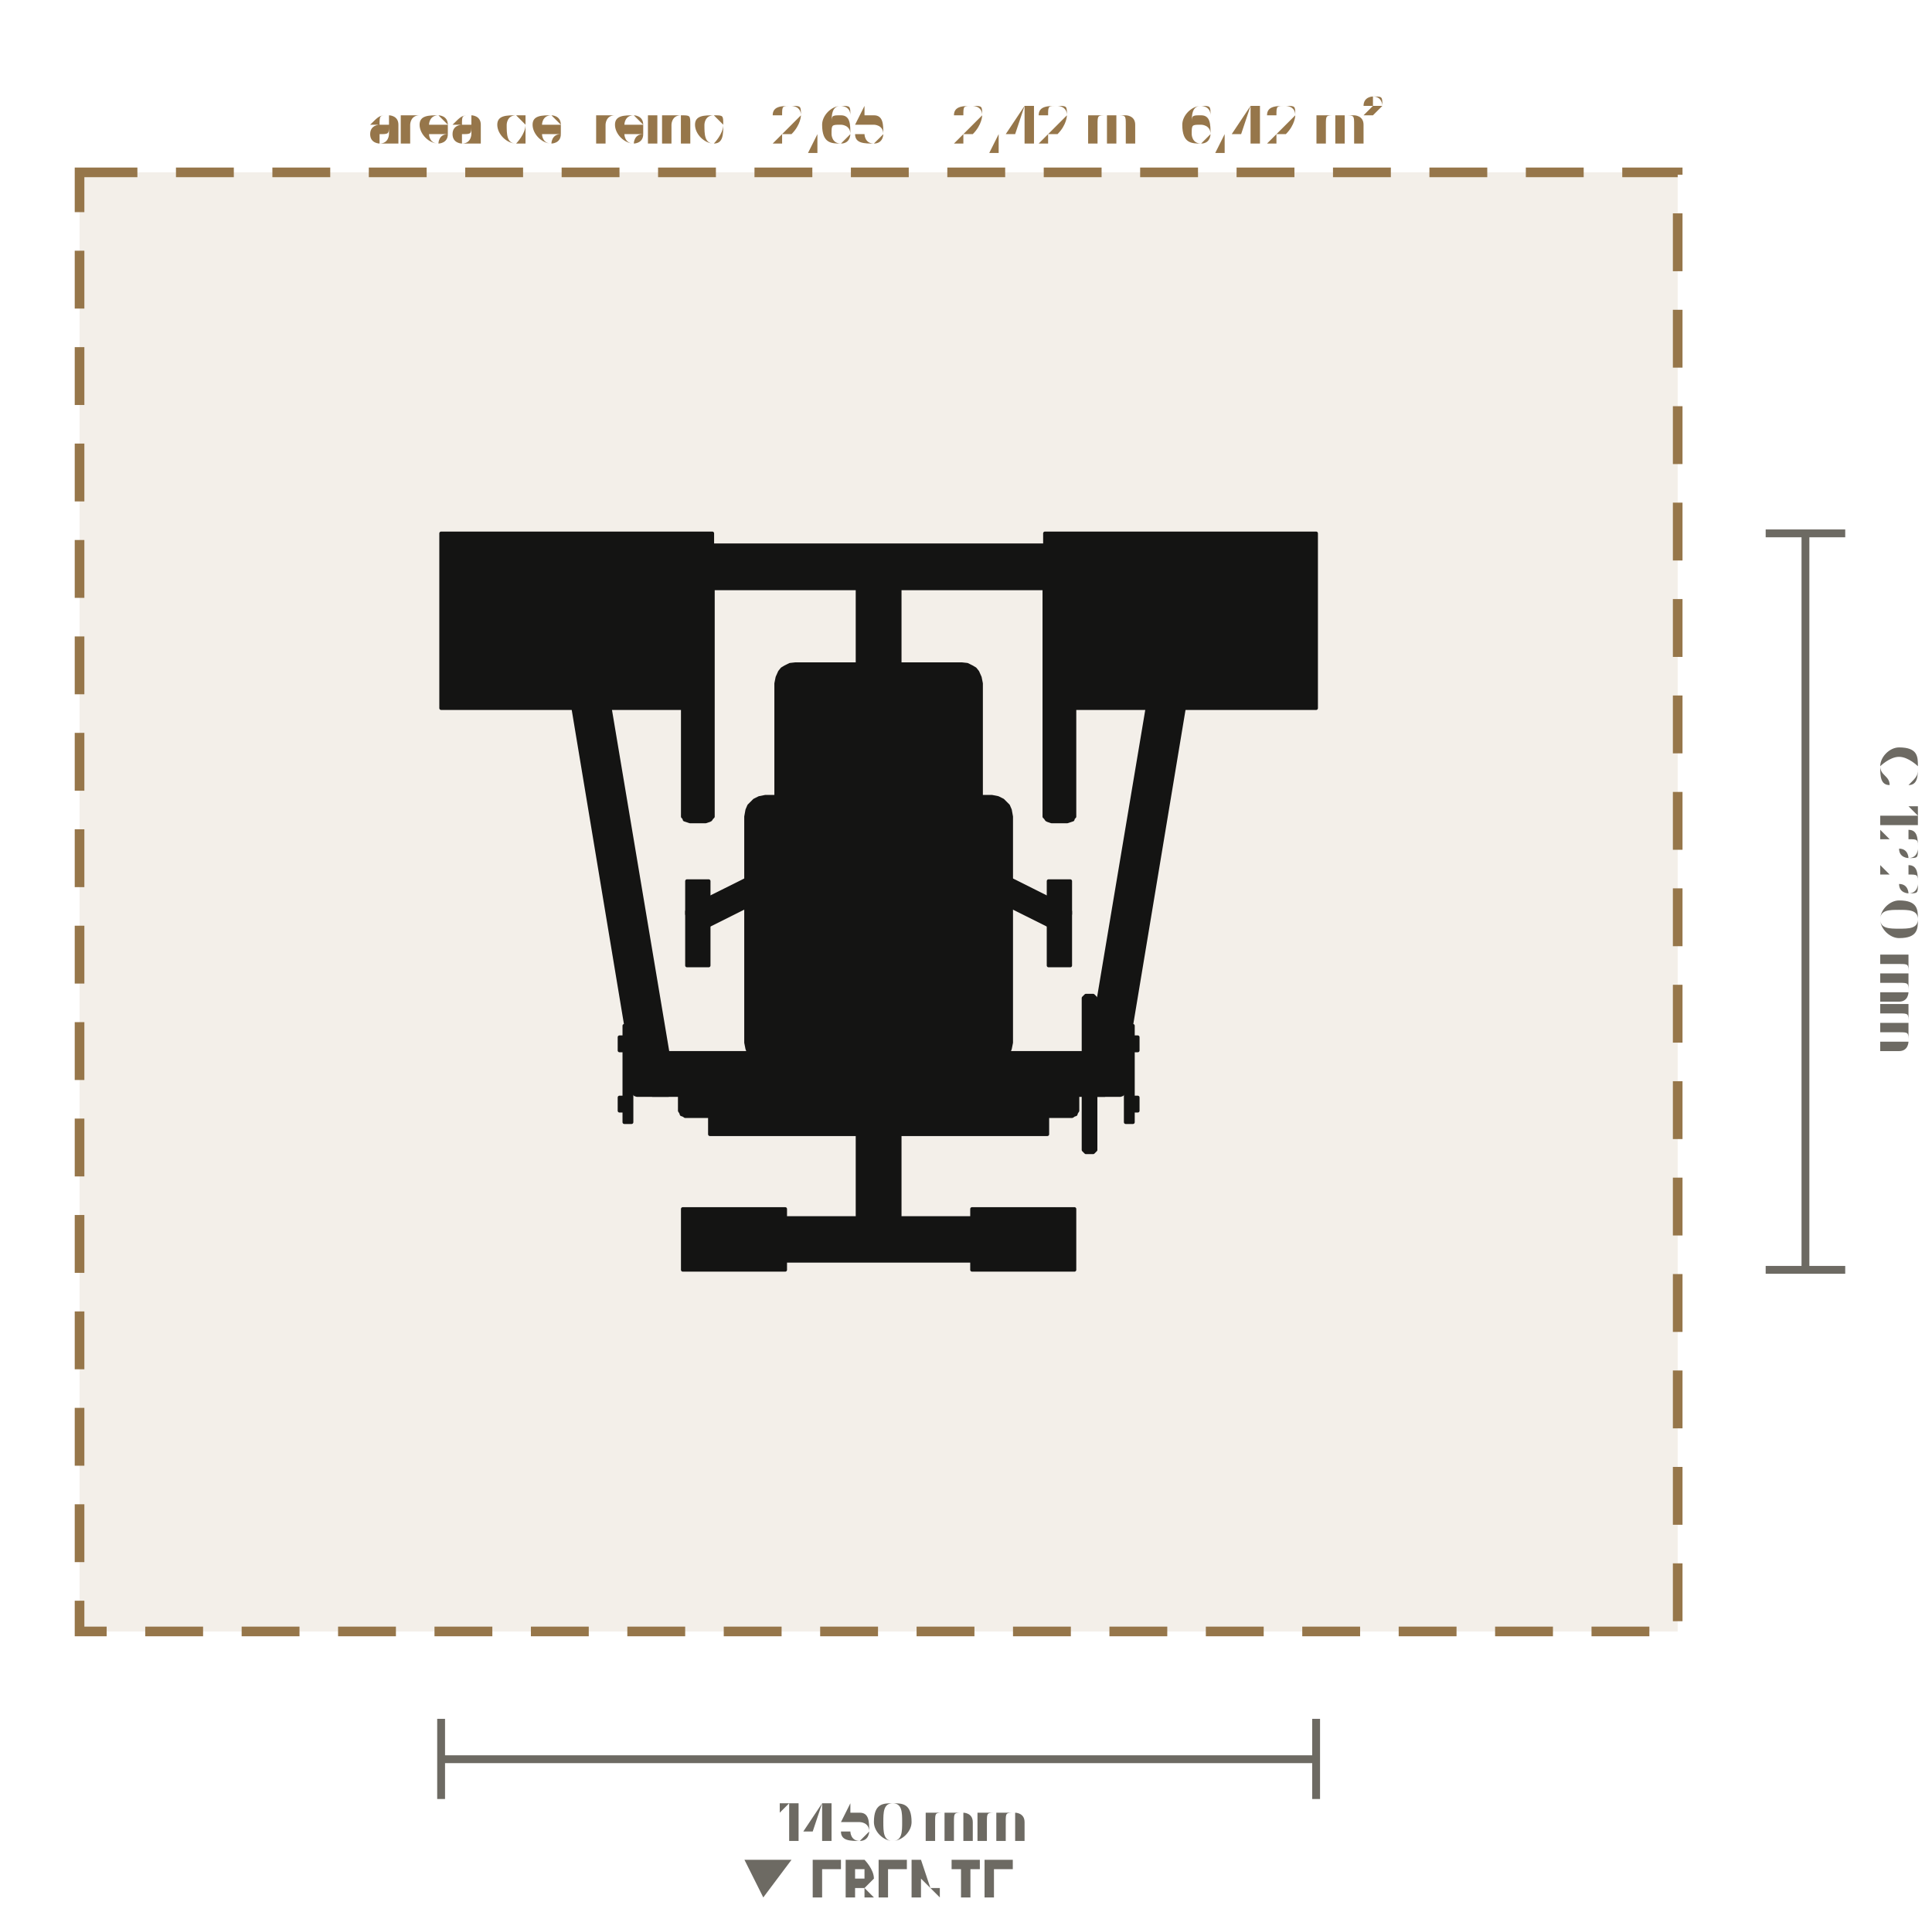
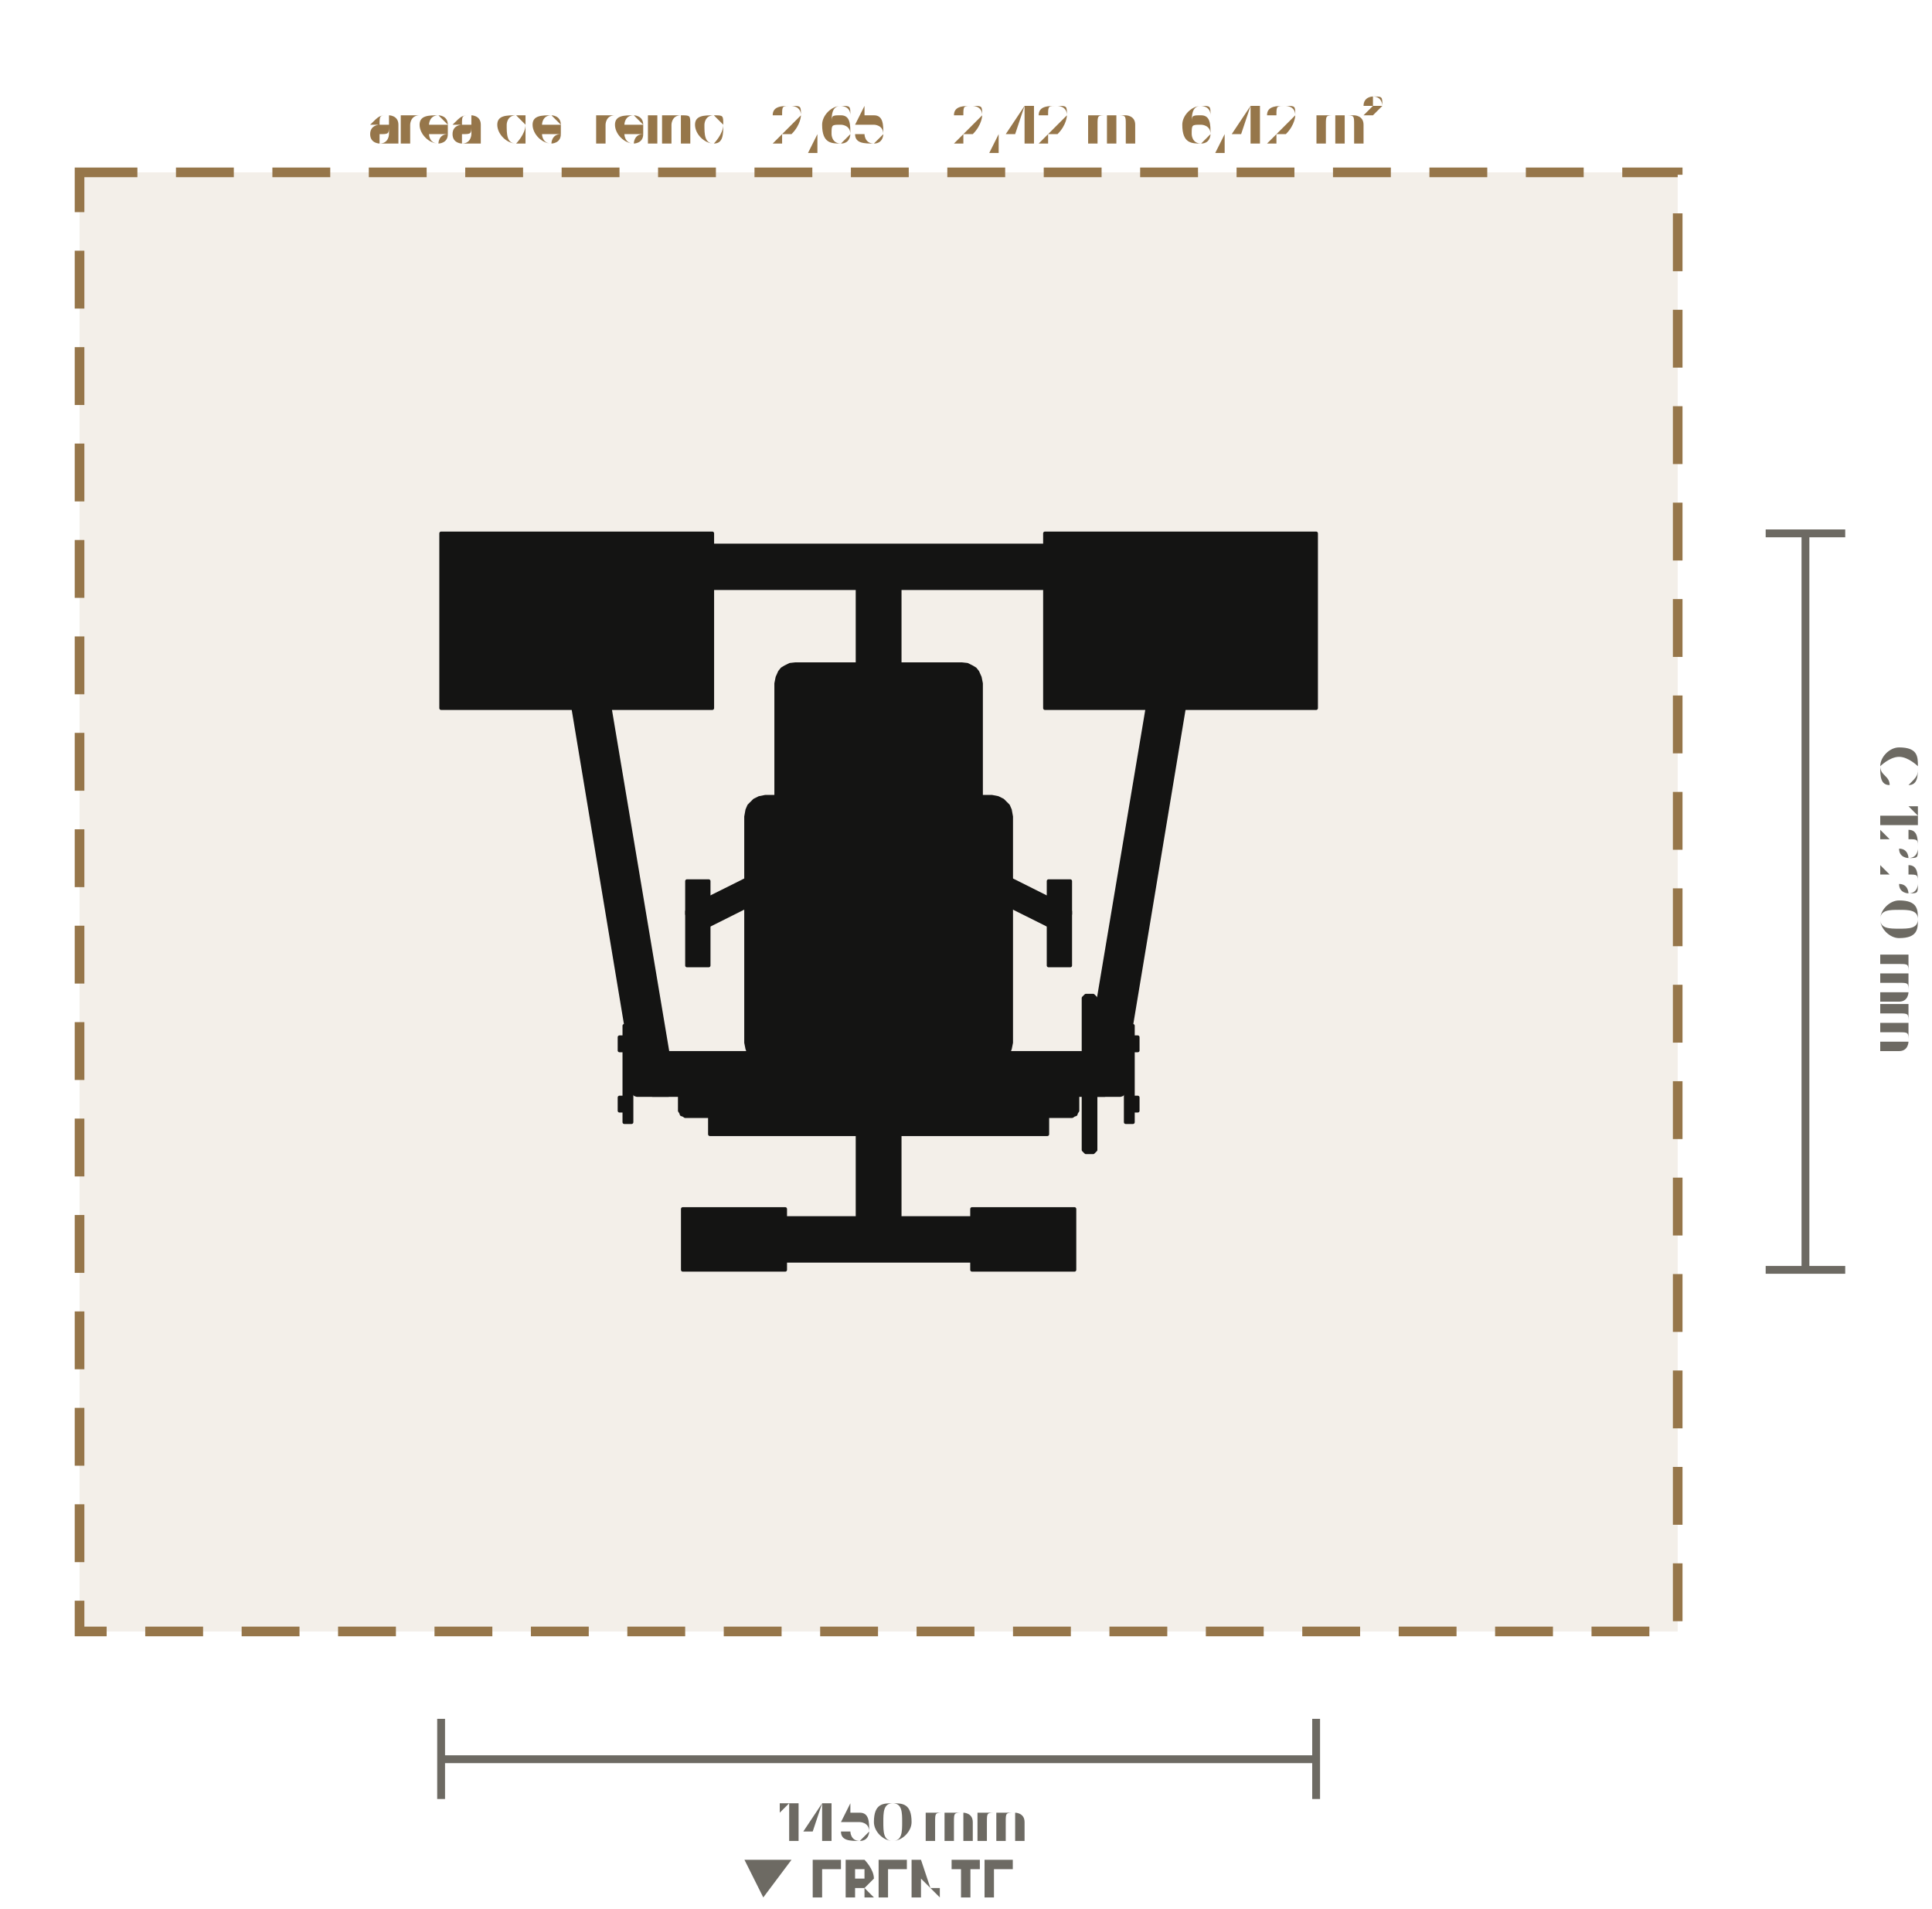
<svg xmlns="http://www.w3.org/2000/svg" viewBox="-1.458 -1.496 3.206 3.167" role="img" aria-label="Planta do Cadeira Extensora Iso-Lateral (LD-B033): 1452 × 1221 mm, com 60 cm de área de treino em volta" data-equipment="LD-B033" data-unit="m">
  <rect class="eq-zone" x="-1.326" y="-1.21" width="2.652" height="2.421" style="fill:#96764a;fill-opacity:.12;stroke:#96764a;stroke-width:0.016;stroke-dasharray:0.096 0.064" />
  <text class="eq-zone-label" x="0" y="-1.258" style="font-family:Barlow,Inter,Arial,sans-serif;font-size:0.091px;fill:#96764a;text-anchor:middle">área de treino · 2,65 × 2,42 m · 6,42 m²</text>
  <g class="eq-parts">
    <polygon class="eq-part" points="-0.701,-0.591 0.701,-0.591 0.701,-0.52 -0.701,-0.52" style="fill:#141413;stroke:#141413;stroke-width:0.006;stroke-linejoin:round" />
    <polygon class="eq-part" points="-0.035,-0.555 0.035,-0.555 0.035,0.56 -0.035,0.56" style="fill:#141413;stroke:#141413;stroke-width:0.006;stroke-linejoin:round" />
    <polygon class="eq-part" points="-0.3,0.525 0.3,0.525 0.3,0.596 -0.3,0.596" style="fill:#141413;stroke:#141413;stroke-width:0.006;stroke-linejoin:round" />
    <polygon class="eq-part" points="-0.696,-0.606 -0.526,-0.606 -0.526,-0.505 -0.696,-0.505" style="fill:#141413;stroke:#141413;stroke-width:0.006;stroke-linejoin:round" />
    <polygon class="eq-part" points="-0.325,0.51 -0.155,0.51 -0.155,0.611 -0.325,0.611" style="fill:#141413;stroke:#141413;stroke-width:0.006;stroke-linejoin:round" />
    <polygon class="eq-part" points="0.526,-0.606 0.696,-0.606 0.696,-0.505 0.526,-0.505" style="fill:#141413;stroke:#141413;stroke-width:0.006;stroke-linejoin:round" />
    <polygon class="eq-part" points="0.155,0.51 0.325,0.51 0.325,0.611 0.155,0.611" style="fill:#141413;stroke:#141413;stroke-width:0.006;stroke-linejoin:round" />
    <polygon class="eq-part" points="-0.701,-0.586 -0.671,-0.586 -0.671,-0.345 -0.701,-0.345" style="fill:#141413;stroke:#141413;stroke-width:0.006;stroke-linejoin:round" />
    <polygon class="eq-part" points="-0.331,-0.586 -0.301,-0.586 -0.301,-0.345 -0.331,-0.345" style="fill:#141413;stroke:#141413;stroke-width:0.006;stroke-linejoin:round" />
    <polygon class="eq-part" points="-0.701,-0.586 -0.301,-0.586 -0.301,-0.345 -0.701,-0.345" style="fill:#141413;stroke:#141413;stroke-width:0.006;stroke-linejoin:round" />
    <polygon class="eq-part" points="-0.701,-0.586 -0.301,-0.586 -0.301,-0.345 -0.701,-0.345" style="fill:#141413;stroke:#141413;stroke-width:0.006;stroke-linejoin:round" />
    <polygon class="eq-part" points="-0.726,-0.611 -0.276,-0.611 -0.276,-0.321 -0.726,-0.321" style="fill:#141413;stroke:#141413;stroke-width:0.006;stroke-linejoin:round" />
    <polygon class="eq-part" points="-0.581,-0.345 -0.421,-0.345 -0.421,-0.342 -0.581,-0.342" style="fill:#141413;stroke:#141413;stroke-width:0.006;stroke-linejoin:round" />
    <polygon class="eq-part" points="-0.591,-0.466 -0.591,-0.468 -0.59,-0.47 -0.588,-0.473 -0.586,-0.474 -0.583,-0.475 -0.581,-0.475 -0.578,-0.475 -0.576,-0.474 -0.574,-0.473 -0.572,-0.47 -0.571,-0.468 -0.571,-0.466 -0.571,-0.463 -0.572,-0.461 -0.574,-0.458 -0.576,-0.457 -0.578,-0.456 -0.581,-0.456 -0.583,-0.456 -0.586,-0.457 -0.588,-0.458 -0.59,-0.461 -0.591,-0.463" style="fill:#141413;stroke:#141413;stroke-width:0.006;stroke-linejoin:round" />
    <polygon class="eq-part" points="-0.431,-0.466 -0.43,-0.468 -0.429,-0.47 -0.428,-0.473 -0.426,-0.474 -0.423,-0.475 -0.421,-0.475 -0.418,-0.475 -0.416,-0.474 -0.414,-0.473 -0.412,-0.47 -0.411,-0.468 -0.411,-0.466 -0.411,-0.463 -0.412,-0.461 -0.414,-0.458 -0.416,-0.457 -0.418,-0.456 -0.421,-0.456 -0.423,-0.456 -0.426,-0.457 -0.428,-0.458 -0.429,-0.461 -0.43,-0.463" style="fill:#141413;stroke:#141413;stroke-width:0.006;stroke-linejoin:round" />
    <polygon class="eq-part" points="-0.631,-0.545 -0.371,-0.545 -0.371,-0.386 -0.631,-0.386" style="fill:#141413;stroke:#141413;stroke-width:0.006;stroke-linejoin:round" />
    <polygon class="eq-part" points="-0.631,-0.545 -0.371,-0.545 -0.371,-0.386 -0.631,-0.386" style="fill:#141413;stroke:#141413;stroke-width:0.006;stroke-linejoin:round" />
    <polygon class="eq-part" points="-0.505,-0.466 -0.505,-0.467 -0.504,-0.468 -0.504,-0.468 -0.503,-0.469 -0.502,-0.469 -0.501,-0.469 -0.5,-0.469 -0.499,-0.469 -0.498,-0.468 -0.497,-0.468 -0.497,-0.467 -0.497,-0.466 -0.497,-0.465 -0.497,-0.464 -0.498,-0.463 -0.499,-0.462 -0.5,-0.462 -0.501,-0.462 -0.502,-0.462 -0.503,-0.462 -0.504,-0.463 -0.504,-0.464 -0.505,-0.465" style="fill:#141413;stroke:#141413;stroke-width:0.006;stroke-linejoin:round" />
    <polygon class="eq-part" points="-0.621,-0.53 -0.381,-0.53 -0.381,-0.401 -0.621,-0.401" style="fill:#141413;stroke:#141413;stroke-width:0.006;stroke-linejoin:round" />
    <polygon class="eq-part" points="-0.621,-0.53 -0.381,-0.53 -0.381,-0.401 -0.621,-0.401" style="fill:#141413;stroke:#141413;stroke-width:0.006;stroke-linejoin:round" />
    <polygon class="eq-part" points="-0.621,-0.53 -0.381,-0.53 -0.381,-0.401 -0.621,-0.401" style="fill:#141413;stroke:#141413;stroke-width:0.006;stroke-linejoin:round" />
    <polygon class="eq-part" points="-0.621,-0.53 -0.381,-0.53 -0.381,-0.401 -0.621,-0.401" style="fill:#141413;stroke:#141413;stroke-width:0.006;stroke-linejoin:round" />
    <polygon class="eq-part" points="-0.621,-0.53 -0.381,-0.53 -0.381,-0.401 -0.621,-0.401" style="fill:#141413;stroke:#141413;stroke-width:0.006;stroke-linejoin:round" />
    <polygon class="eq-part" points="-0.621,-0.53 -0.381,-0.53 -0.381,-0.401 -0.621,-0.401" style="fill:#141413;stroke:#141413;stroke-width:0.006;stroke-linejoin:round" />
    <polygon class="eq-part" points="-0.621,-0.53 -0.381,-0.53 -0.381,-0.401 -0.621,-0.401" style="fill:#141413;stroke:#141413;stroke-width:0.006;stroke-linejoin:round" />
    <polygon class="eq-part" points="-0.621,-0.53 -0.381,-0.53 -0.381,-0.401 -0.621,-0.401" style="fill:#141413;stroke:#141413;stroke-width:0.006;stroke-linejoin:round" />
    <polygon class="eq-part" points="-0.621,-0.53 -0.381,-0.53 -0.381,-0.401 -0.621,-0.401" style="fill:#141413;stroke:#141413;stroke-width:0.006;stroke-linejoin:round" />
    <polygon class="eq-part" points="-0.507,-0.466 -0.507,-0.467 -0.506,-0.469 -0.505,-0.47 -0.504,-0.471 -0.502,-0.471 -0.501,-0.471 -0.499,-0.471 -0.498,-0.471 -0.497,-0.47 -0.496,-0.469 -0.495,-0.467 -0.495,-0.466 -0.495,-0.464 -0.496,-0.463 -0.497,-0.461 -0.498,-0.46 -0.499,-0.46 -0.501,-0.46 -0.502,-0.46 -0.504,-0.46 -0.505,-0.461 -0.506,-0.463 -0.507,-0.464" style="fill:#141413;stroke:#141413;stroke-width:0.006;stroke-linejoin:round" />
    <polygon class="eq-part" points="-0.507,-0.42 -0.495,-0.42 -0.495,-0.35 -0.507,-0.35" style="fill:#141413;stroke:#141413;stroke-width:0.006;stroke-linejoin:round" />
    <polygon class="eq-part" points="-0.671,-0.586 -0.331,-0.586 -0.331,-0.574 -0.671,-0.574" style="fill:#141413;stroke:#141413;stroke-width:0.006;stroke-linejoin:round" />
    <polygon class="eq-part" points="0.301,-0.586 0.331,-0.586 0.331,-0.345 0.301,-0.345" style="fill:#141413;stroke:#141413;stroke-width:0.006;stroke-linejoin:round" />
    <polygon class="eq-part" points="0.671,-0.586 0.701,-0.586 0.701,-0.345 0.671,-0.345" style="fill:#141413;stroke:#141413;stroke-width:0.006;stroke-linejoin:round" />
    <polygon class="eq-part" points="0.301,-0.586 0.701,-0.586 0.701,-0.345 0.301,-0.345" style="fill:#141413;stroke:#141413;stroke-width:0.006;stroke-linejoin:round" />
    <polygon class="eq-part" points="0.301,-0.586 0.701,-0.586 0.701,-0.345 0.301,-0.345" style="fill:#141413;stroke:#141413;stroke-width:0.006;stroke-linejoin:round" />
    <polygon class="eq-part" points="0.276,-0.611 0.726,-0.611 0.726,-0.321 0.276,-0.321" style="fill:#141413;stroke:#141413;stroke-width:0.006;stroke-linejoin:round" />
    <polygon class="eq-part" points="0.421,-0.345 0.581,-0.345 0.581,-0.342 0.421,-0.342" style="fill:#141413;stroke:#141413;stroke-width:0.006;stroke-linejoin:round" />
    <polygon class="eq-part" points="0.411,-0.466 0.411,-0.468 0.412,-0.47 0.414,-0.473 0.416,-0.474 0.418,-0.475 0.421,-0.475 0.423,-0.475 0.426,-0.474 0.428,-0.473 0.429,-0.47 0.43,-0.468 0.431,-0.466 0.43,-0.463 0.429,-0.461 0.428,-0.458 0.426,-0.457 0.423,-0.456 0.421,-0.456 0.418,-0.456 0.416,-0.457 0.414,-0.458 0.412,-0.461 0.411,-0.463" style="fill:#141413;stroke:#141413;stroke-width:0.006;stroke-linejoin:round" />
    <polygon class="eq-part" points="0.571,-0.466 0.571,-0.468 0.572,-0.47 0.574,-0.473 0.576,-0.474 0.578,-0.475 0.581,-0.475 0.583,-0.475 0.586,-0.474 0.588,-0.473 0.59,-0.47 0.591,-0.468 0.591,-0.466 0.591,-0.463 0.59,-0.461 0.588,-0.458 0.586,-0.457 0.583,-0.456 0.581,-0.456 0.578,-0.456 0.576,-0.457 0.574,-0.458 0.572,-0.461 0.571,-0.463" style="fill:#141413;stroke:#141413;stroke-width:0.006;stroke-linejoin:round" />
    <polygon class="eq-part" points="0.371,-0.545 0.631,-0.545 0.631,-0.386 0.371,-0.386" style="fill:#141413;stroke:#141413;stroke-width:0.006;stroke-linejoin:round" />
    <polygon class="eq-part" points="0.371,-0.545 0.631,-0.545 0.631,-0.386 0.371,-0.386" style="fill:#141413;stroke:#141413;stroke-width:0.006;stroke-linejoin:round" />
    <polygon class="eq-part" points="0.497,-0.466 0.497,-0.467 0.497,-0.468 0.498,-0.468 0.499,-0.469 0.5,-0.469 0.501,-0.469 0.502,-0.469 0.503,-0.469 0.504,-0.468 0.504,-0.468 0.505,-0.467 0.505,-0.466 0.505,-0.465 0.504,-0.464 0.504,-0.463 0.503,-0.462 0.502,-0.462 0.501,-0.462 0.5,-0.462 0.499,-0.462 0.498,-0.463 0.497,-0.464 0.497,-0.465" style="fill:#141413;stroke:#141413;stroke-width:0.006;stroke-linejoin:round" />
    <polygon class="eq-part" points="0.381,-0.53 0.621,-0.53 0.621,-0.401 0.381,-0.401" style="fill:#141413;stroke:#141413;stroke-width:0.006;stroke-linejoin:round" />
    <polygon class="eq-part" points="0.381,-0.53 0.621,-0.53 0.621,-0.401 0.381,-0.401" style="fill:#141413;stroke:#141413;stroke-width:0.006;stroke-linejoin:round" />
    <polygon class="eq-part" points="0.381,-0.53 0.621,-0.53 0.621,-0.401 0.381,-0.401" style="fill:#141413;stroke:#141413;stroke-width:0.006;stroke-linejoin:round" />
    <polygon class="eq-part" points="0.381,-0.53 0.621,-0.53 0.621,-0.401 0.381,-0.401" style="fill:#141413;stroke:#141413;stroke-width:0.006;stroke-linejoin:round" />
    <polygon class="eq-part" points="0.381,-0.53 0.621,-0.53 0.621,-0.401 0.381,-0.401" style="fill:#141413;stroke:#141413;stroke-width:0.006;stroke-linejoin:round" />
    <polygon class="eq-part" points="0.381,-0.53 0.621,-0.53 0.621,-0.401 0.381,-0.401" style="fill:#141413;stroke:#141413;stroke-width:0.006;stroke-linejoin:round" />
    <polygon class="eq-part" points="0.381,-0.53 0.621,-0.53 0.621,-0.401 0.381,-0.401" style="fill:#141413;stroke:#141413;stroke-width:0.006;stroke-linejoin:round" />
    <polygon class="eq-part" points="0.381,-0.53 0.621,-0.53 0.621,-0.401 0.381,-0.401" style="fill:#141413;stroke:#141413;stroke-width:0.006;stroke-linejoin:round" />
    <polygon class="eq-part" points="0.381,-0.53 0.621,-0.53 0.621,-0.401 0.381,-0.401" style="fill:#141413;stroke:#141413;stroke-width:0.006;stroke-linejoin:round" />
    <polygon class="eq-part" points="0.495,-0.466 0.495,-0.467 0.496,-0.469 0.497,-0.47 0.498,-0.471 0.499,-0.471 0.501,-0.471 0.502,-0.471 0.504,-0.471 0.505,-0.47 0.506,-0.469 0.507,-0.467 0.507,-0.466 0.507,-0.464 0.506,-0.463 0.505,-0.461 0.504,-0.46 0.502,-0.46 0.501,-0.46 0.499,-0.46 0.498,-0.46 0.497,-0.461 0.496,-0.463 0.495,-0.464" style="fill:#141413;stroke:#141413;stroke-width:0.006;stroke-linejoin:round" />
    <polygon class="eq-part" points="0.495,-0.42 0.507,-0.42 0.507,-0.35 0.495,-0.35" style="fill:#141413;stroke:#141413;stroke-width:0.006;stroke-linejoin:round" />
    <polygon class="eq-part" points="0.331,-0.586 0.671,-0.586 0.671,-0.574 0.331,-0.574" style="fill:#141413;stroke:#141413;stroke-width:0.006;stroke-linejoin:round" />
    <polygon class="eq-part" points="-0.035,0.023 -0.035,0.02 -0.033,0.017 -0.032,0.015 -0.029,0.013 -0.026,0.012 -0.023,0.011 0.023,0.011 0.026,0.012 0.029,0.013 0.032,0.015 0.033,0.017 0.035,0.02 0.035,0.023 0.035,0.069 0.035,0.072 0.033,0.075 0.032,0.078 0.029,0.08 0.026,0.081 0.023,0.081 -0.023,0.081 -0.026,0.081 -0.029,0.08 -0.032,0.078 -0.033,0.075 -0.035,0.072 -0.035,0.069" style="fill:#141413;stroke:#141413;stroke-width:0.006;stroke-linejoin:round" />
    <polygon class="eq-part" points="0.035,0.024 0.047,0.024 0.047,0.069 0.035,0.069" style="fill:#141413;stroke:#141413;stroke-width:0.006;stroke-linejoin:round" />
    <polygon class="eq-part" points="0.033,0.046 0.033,0.044 0.033,0.043 0.033,0.041 0.034,0.04 0.034,0.04 0.035,0.039 0.115,0.039 0.116,0.04 0.116,0.04 0.117,0.041 0.117,0.043 0.117,0.044 0.117,0.046 0.117,0.048 0.117,0.05 0.117,0.051 0.116,0.052 0.116,0.053 0.115,0.053 0.035,0.053 0.034,0.053 0.034,0.052 0.033,0.051 0.033,0.05 0.033,0.048" style="fill:#141413;stroke:#141413;stroke-width:0.006;stroke-linejoin:round" />
    <polygon class="eq-part" points="-0.22,-0.141 -0.218,-0.152 -0.215,-0.159 -0.21,-0.164 -0.206,-0.168 -0.198,-0.172 -0.188,-0.174 0.188,-0.174 0.198,-0.172 0.206,-0.168 0.21,-0.164 0.215,-0.159 0.218,-0.152 0.22,-0.141 0.22,0.234 0.218,0.244 0.215,0.252 0.21,0.257 0.206,0.261 0.198,0.265 0.188,0.266 -0.188,0.266 -0.198,0.265 -0.206,0.261 -0.21,0.257 -0.215,0.252 -0.218,0.244 -0.22,0.234" style="fill:#141413;stroke:#141413;stroke-width:0.006;stroke-linejoin:round" />
    <polygon class="eq-part" points="-0.17,-0.362 -0.168,-0.372 -0.164,-0.381 -0.16,-0.386 -0.155,-0.389 -0.147,-0.393 -0.138,-0.394 0.138,-0.394 0.147,-0.393 0.155,-0.389 0.16,-0.386 0.164,-0.381 0.168,-0.372 0.17,-0.362 0.17,-0.174 0.168,-0.165 0.164,-0.155 0.16,-0.151 0.155,-0.147 0.147,-0.143 0.138,-0.142 -0.138,-0.142 -0.147,-0.143 -0.155,-0.147 -0.16,-0.151 -0.164,-0.155 -0.168,-0.165 -0.17,-0.174" style="fill:#141413;stroke:#141413;stroke-width:0.006;stroke-linejoin:round" />
    <polygon class="eq-part" points="-0.03,-0.393 -0.028,-0.399 -0.024,-0.403 -0.018,-0.405 0.018,-0.405 0.024,-0.403 0.028,-0.399 0.03,-0.393 0.03,-0.216 0.028,-0.21 0.024,-0.205 0.018,-0.204 -0.018,-0.204 -0.024,-0.205 -0.028,-0.21 -0.03,-0.216" style="fill:#141413;stroke:#141413;stroke-width:0.006;stroke-linejoin:round" />
    <polygon class="eq-part" points="-0.318,0.018 -0.318,0.016 -0.317,0.014 -0.317,0.013 -0.315,0.011 -0.203,-0.045 -0.201,-0.045 -0.199,-0.045 -0.197,-0.044 -0.196,-0.043 -0.194,-0.041 -0.193,-0.039 -0.183,-0.02 -0.182,-0.018 -0.182,-0.016 -0.182,-0.013 -0.183,-0.012 -0.183,-0.01 -0.185,-0.009 -0.297,0.047 -0.299,0.048 -0.301,0.048 -0.303,0.047 -0.304,0.045 -0.306,0.044 -0.307,0.042 -0.317,0.023 -0.318,0.021" style="fill:#141413;stroke:#141413;stroke-width:0.006;stroke-linejoin:round" />
    <polygon class="eq-part" points="-0.318,-0.034 -0.282,-0.034 -0.282,0.106 -0.318,0.106" style="fill:#141413;stroke:#141413;stroke-width:0.006;stroke-linejoin:round" />
    <polygon class="eq-part" points="0.182,-0.016 0.182,-0.018 0.183,-0.02 0.193,-0.039 0.194,-0.041 0.196,-0.043 0.197,-0.044 0.199,-0.045 0.201,-0.045 0.203,-0.045 0.315,0.011 0.317,0.013 0.317,0.014 0.318,0.016 0.318,0.018 0.318,0.021 0.317,0.023 0.307,0.042 0.306,0.044 0.304,0.045 0.303,0.047 0.301,0.048 0.299,0.048 0.297,0.047 0.185,-0.009 0.183,-0.01 0.183,-0.012 0.182,-0.013" style="fill:#141413;stroke:#141413;stroke-width:0.006;stroke-linejoin:round" />
    <polygon class="eq-part" points="0.282,-0.034 0.318,-0.034 0.318,0.106 0.282,0.106" style="fill:#141413;stroke:#141413;stroke-width:0.006;stroke-linejoin:round" />
    <polygon class="eq-part" points="-0.04,0.246 0.04,0.246 0.04,0.326 -0.04,0.326" style="fill:#141413;stroke:#141413;stroke-width:0.006;stroke-linejoin:round" />
    <polygon class="eq-part" points="0.34,0.16 0.344,0.156 0.356,0.156 0.36,0.16 0.36,0.412 0.356,0.416 0.344,0.416 0.34,0.412" style="fill:#141413;stroke:#141413;stroke-width:0.006;stroke-linejoin:round" />
    <polygon class="eq-part" points="0.27,0.268 0.27,0.265 0.272,0.262 0.274,0.26 0.276,0.258 0.279,0.257 0.282,0.256 0.318,0.256 0.321,0.257 0.324,0.258 0.327,0.26 0.328,0.262 0.33,0.265 0.33,0.268 0.33,0.344 0.33,0.347 0.328,0.35 0.327,0.353 0.324,0.354 0.321,0.356 0.318,0.356 0.282,0.356 0.279,0.356 0.276,0.354 0.274,0.353 0.272,0.35 0.27,0.347 0.27,0.344" style="fill:#141413;stroke:#141413;stroke-width:0.006;stroke-linejoin:round" />
    <polygon class="eq-part" points="-0.33,0.268 -0.33,0.265 -0.328,0.262 -0.327,0.26 -0.324,0.258 -0.321,0.257 -0.318,0.256 -0.282,0.256 -0.279,0.257 -0.276,0.258 -0.274,0.26 -0.272,0.262 -0.27,0.265 -0.27,0.268 -0.27,0.344 -0.27,0.347 -0.272,0.35 -0.274,0.353 -0.276,0.354 -0.279,0.356 -0.282,0.356 -0.318,0.356 -0.321,0.356 -0.324,0.354 -0.327,0.353 -0.328,0.35 -0.33,0.347 -0.33,0.344" style="fill:#141413;stroke:#141413;stroke-width:0.006;stroke-linejoin:round" />
    <polygon class="eq-part" points="-0.3,0.264 0.3,0.264 0.3,0.309 -0.3,0.309" style="fill:#141413;stroke:#141413;stroke-width:0.006;stroke-linejoin:round" />
    <polygon class="eq-part" points="-0.28,0.266 0.28,0.266 0.28,0.386 -0.28,0.386" style="fill:#141413;stroke:#141413;stroke-width:0.006;stroke-linejoin:round" />
    <polygon class="eq-part" points="0.34,0.263 0.34,0.26 0.342,0.257 0.344,0.255 0.346,0.253 0.349,0.252 0.352,0.251 0.398,0.251 0.401,0.252 0.404,0.253 0.406,0.255 0.408,0.257 0.41,0.26 0.41,0.263 0.41,0.309 0.41,0.312 0.408,0.315 0.406,0.318 0.404,0.32 0.401,0.321 0.398,0.321 0.352,0.321 0.349,0.321 0.346,0.32 0.344,0.318 0.342,0.315 0.34,0.312 0.34,0.309" style="fill:#141413;stroke:#141413;stroke-width:0.006;stroke-linejoin:round" />
    <polygon class="eq-part" points="-0.41,0.263 -0.41,0.26 -0.408,0.257 -0.406,0.255 -0.404,0.253 -0.401,0.252 -0.398,0.251 -0.352,0.251 -0.349,0.252 -0.346,0.253 -0.344,0.255 -0.342,0.257 -0.34,0.26 -0.34,0.263 -0.34,0.309 -0.34,0.312 -0.342,0.315 -0.344,0.318 -0.346,0.32 -0.349,0.321 -0.352,0.321 -0.398,0.321 -0.401,0.321 -0.404,0.32 -0.406,0.318 -0.408,0.315 -0.41,0.312 -0.41,0.309" style="fill:#141413;stroke:#141413;stroke-width:0.006;stroke-linejoin:round" />
    <polygon class="eq-part" points="-0.375,0.251 0.375,0.251 0.375,0.321 -0.375,0.321" style="fill:#141413;stroke:#141413;stroke-width:0.006;stroke-linejoin:round" />
    <polygon class="eq-part" points="0.41,0.206 0.422,0.206 0.422,0.366 0.41,0.366" style="fill:#141413;stroke:#141413;stroke-width:0.006;stroke-linejoin:round" />
    <polygon class="eq-part" points="0.422,0.225 0.43,0.225 0.43,0.247 0.422,0.247" style="fill:#141413;stroke:#141413;stroke-width:0.006;stroke-linejoin:round" />
    <polygon class="eq-part" points="0.422,0.325 0.43,0.325 0.43,0.347 0.422,0.347" style="fill:#141413;stroke:#141413;stroke-width:0.006;stroke-linejoin:round" />
    <polygon class="eq-part" points="-0.422,0.206 -0.41,0.206 -0.41,0.366 -0.422,0.366" style="fill:#141413;stroke:#141413;stroke-width:0.006;stroke-linejoin:round" />
    <polygon class="eq-part" points="-0.43,0.225 -0.422,0.225 -0.422,0.247 -0.43,0.247" style="fill:#141413;stroke:#141413;stroke-width:0.006;stroke-linejoin:round" />
    <polygon class="eq-part" points="-0.43,0.325 -0.422,0.325 -0.422,0.347 -0.43,0.347" style="fill:#141413;stroke:#141413;stroke-width:0.006;stroke-linejoin:round" />
    <polygon class="eq-part" points="0.345,0.281 0.471,-0.47 0.53,-0.461 0.405,0.291" style="fill:#141413;stroke:#141413;stroke-width:0.006;stroke-linejoin:round" />
    <polygon class="eq-part" points="-0.53,-0.461 -0.471,-0.47 -0.345,0.281 -0.405,0.291" style="fill:#141413;stroke:#141413;stroke-width:0.006;stroke-linejoin:round" />
-     <polygon class="eq-part" points="-0.335,-0.579 -0.333,-0.585 -0.329,-0.589 -0.323,-0.591 0.323,-0.591 0.329,-0.589 0.333,-0.585 0.335,-0.579 0.335,-0.532 0.333,-0.526 0.329,-0.522 0.323,-0.52 -0.323,-0.52 -0.329,-0.522 -0.333,-0.526 -0.335,-0.532" style="fill:#141413;stroke:#141413;stroke-width:0.006;stroke-linejoin:round" />
-     <polygon class="eq-part" points="0.275,-0.567 0.275,-0.57 0.277,-0.573 0.279,-0.575 0.281,-0.576 0.284,-0.578 0.287,-0.578 0.313,-0.578 0.316,-0.578 0.319,-0.576 0.322,-0.575 0.323,-0.573 0.325,-0.57 0.325,-0.567 0.325,-0.144 0.325,-0.141 0.323,-0.139 0.322,-0.136 0.319,-0.135 0.316,-0.134 0.313,-0.133 0.287,-0.133 0.284,-0.134 0.281,-0.135 0.279,-0.136 0.277,-0.139 0.275,-0.141 0.275,-0.144" style="fill:#141413;stroke:#141413;stroke-width:0.006;stroke-linejoin:round" />
-     <polygon class="eq-part" points="-0.325,-0.567 -0.325,-0.57 -0.323,-0.573 -0.322,-0.575 -0.319,-0.576 -0.316,-0.578 -0.313,-0.578 -0.287,-0.578 -0.284,-0.578 -0.281,-0.576 -0.279,-0.575 -0.277,-0.573 -0.275,-0.57 -0.275,-0.567 -0.275,-0.144 -0.275,-0.141 -0.277,-0.139 -0.279,-0.136 -0.281,-0.135 -0.284,-0.134 -0.287,-0.133 -0.313,-0.133 -0.316,-0.134 -0.319,-0.135 -0.322,-0.136 -0.323,-0.139 -0.325,-0.141 -0.325,-0.144" style="fill:#141413;stroke:#141413;stroke-width:0.006;stroke-linejoin:round" />
  </g>
  <line class="eq-dim" x1="-0.726" y1="1.423" x2="0.726" y2="1.423" style="stroke:#6d6a63;stroke-width:0.013" />
  <line class="eq-dim" x1="-0.726" y1="1.356" x2="-0.726" y2="1.489" style="stroke:#6d6a63;stroke-width:0.013" />
  <line class="eq-dim" x1="0.726" y1="1.356" x2="0.726" y2="1.489" style="stroke:#6d6a63;stroke-width:0.013" />
  <text class="eq-text" x="0" y="1.556" style="font-family:Barlow,Inter,Arial,sans-serif;font-size:0.096px;fill:#6d6a63;text-anchor:middle">L 1450 mm</text>
  <line class="eq-dim" x1="1.538" y1="-0.611" x2="1.538" y2="0.611" style="stroke:#6d6a63;stroke-width:0.013" />
  <line class="eq-dim" x1="1.472" y1="-0.611" x2="1.604" y2="-0.611" style="stroke:#6d6a63;stroke-width:0.013" />
  <line class="eq-dim" x1="1.472" y1="0.611" x2="1.604" y2="0.611" style="stroke:#6d6a63;stroke-width:0.013" />
  <text class="eq-text" x="1.662" y="0" transform="rotate(90 1.6621 0)" style="font-family:Barlow,Inter,Arial,sans-serif;font-size:0.096px;fill:#6d6a63;text-anchor:middle">C 1220 mm</text>
  <text class="eq-text" x="0" y="1.652" style="font-family:Barlow,Inter,Arial,sans-serif;font-size:0.096px;fill:#6d6a63;text-anchor:middle;font-size:0.076px;letter-spacing:.1em">▼ FRENTE</text>
</svg>
